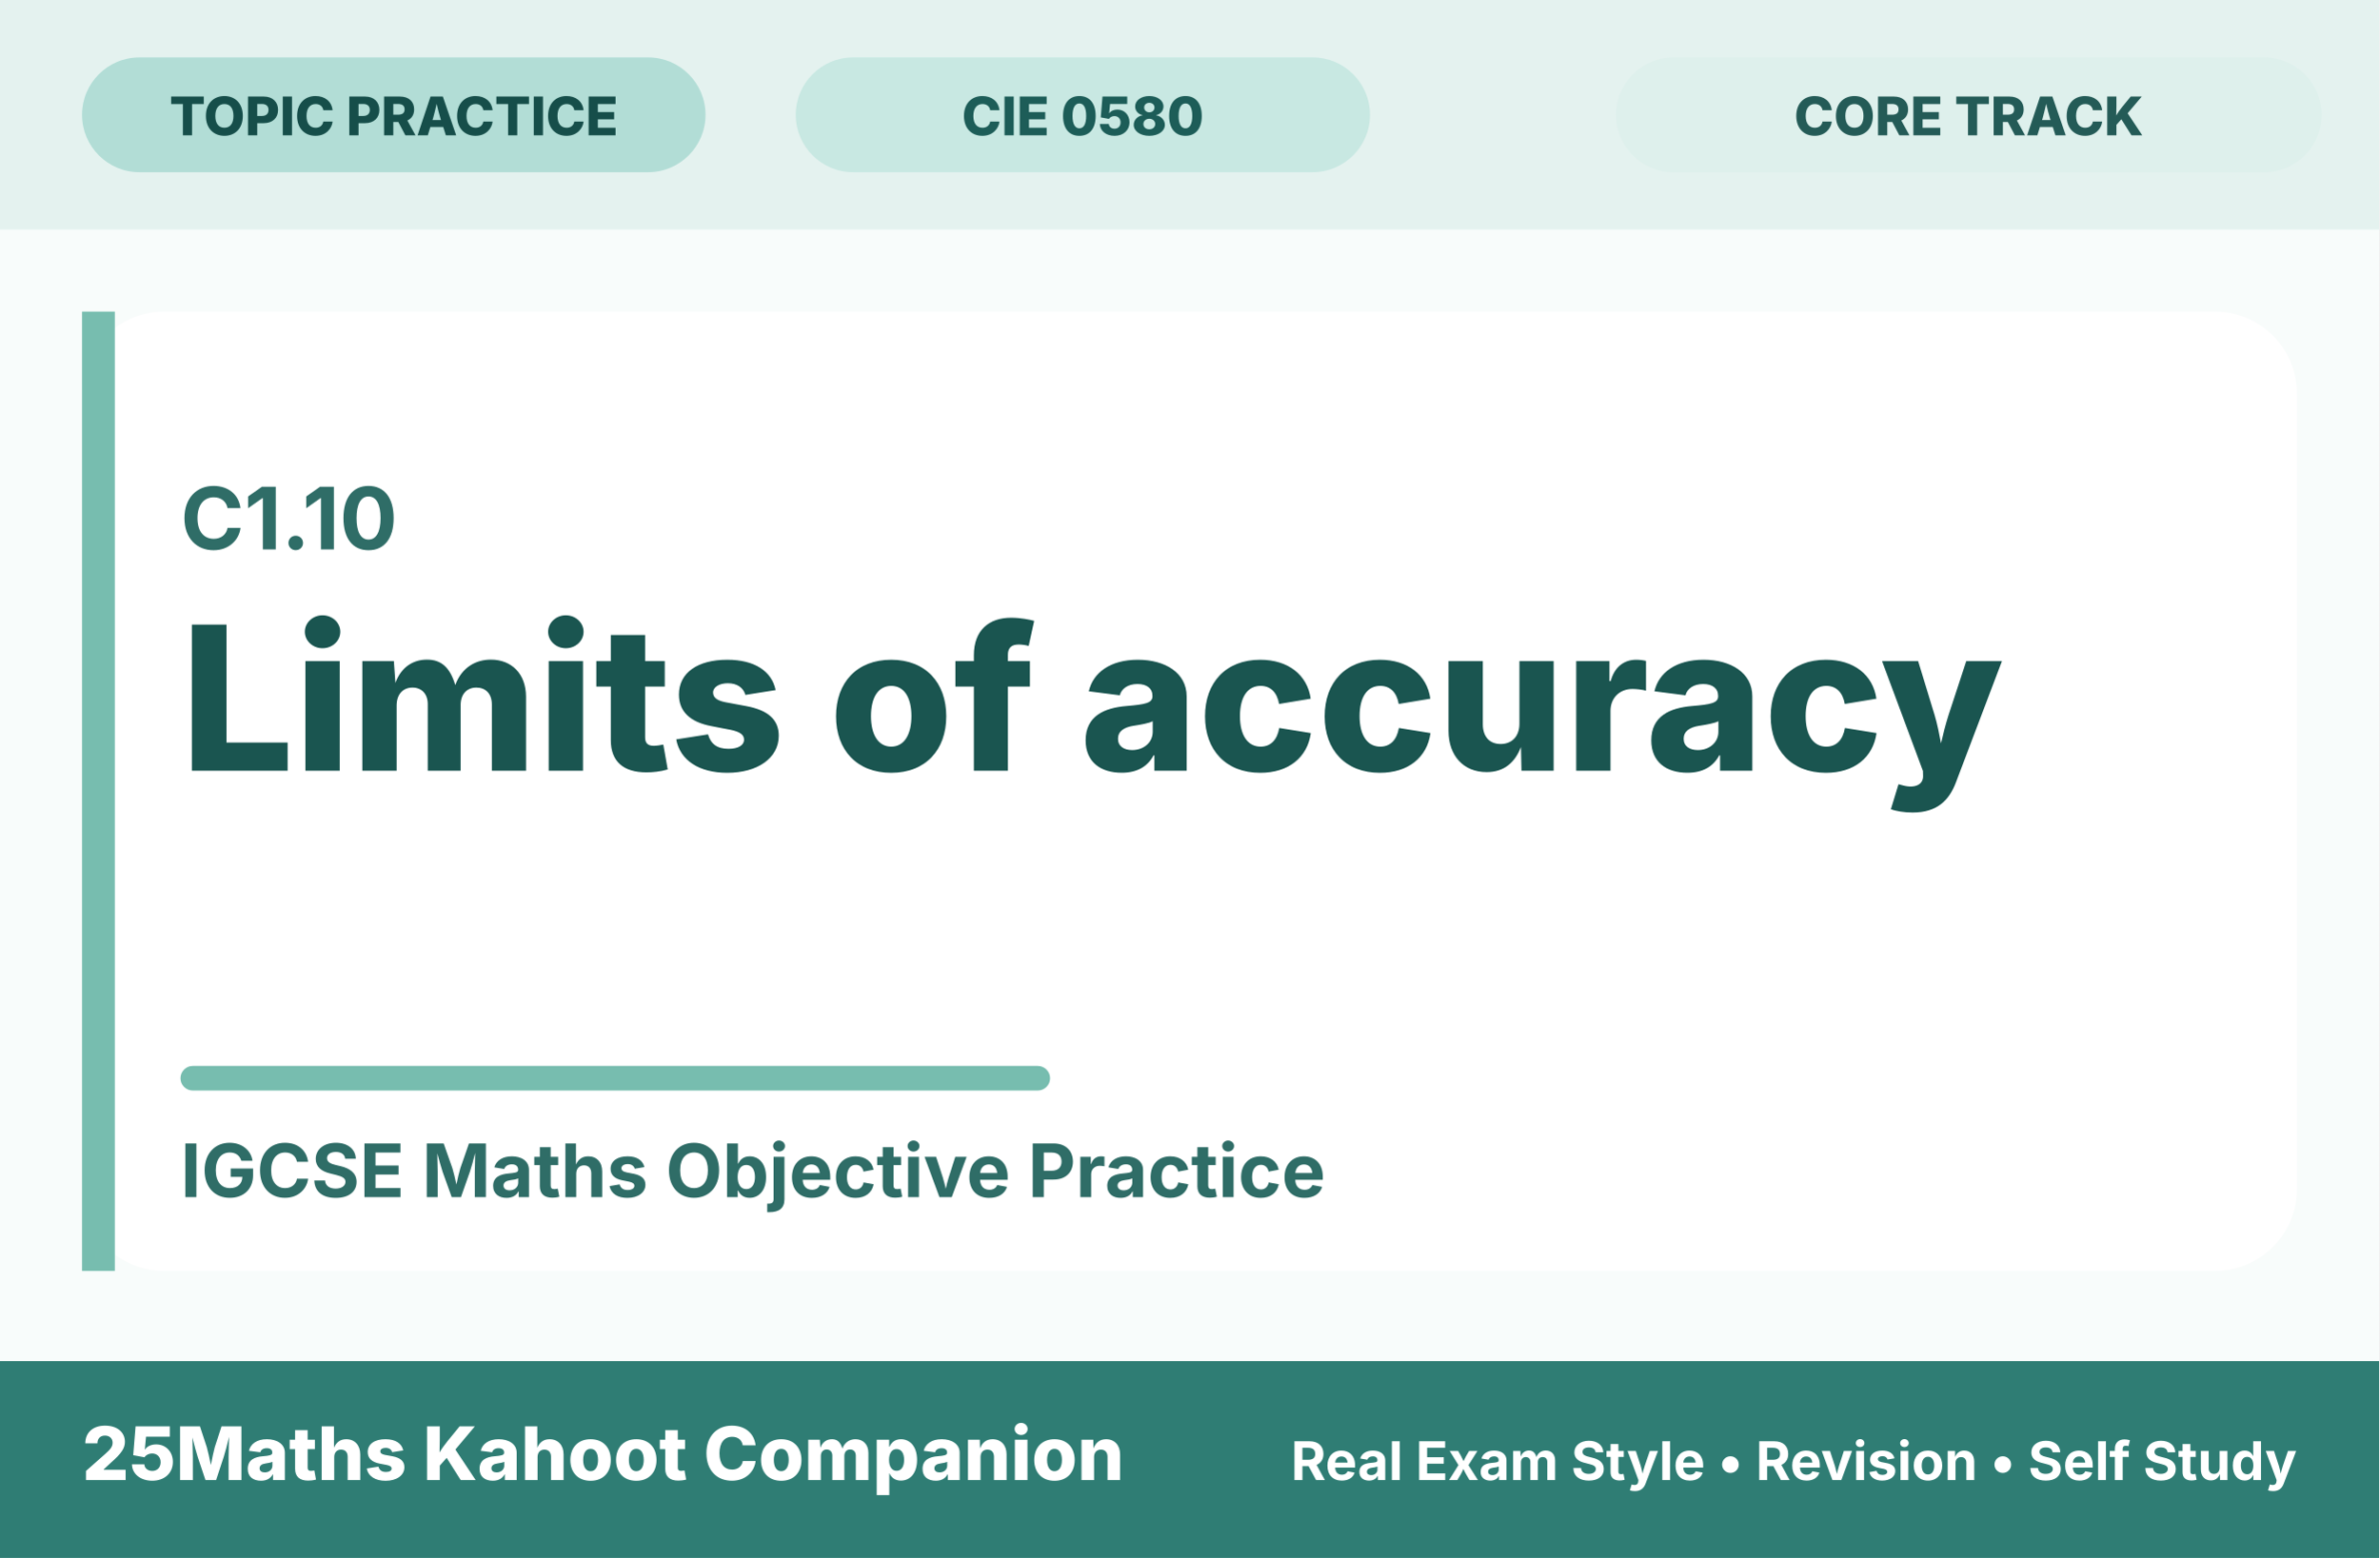
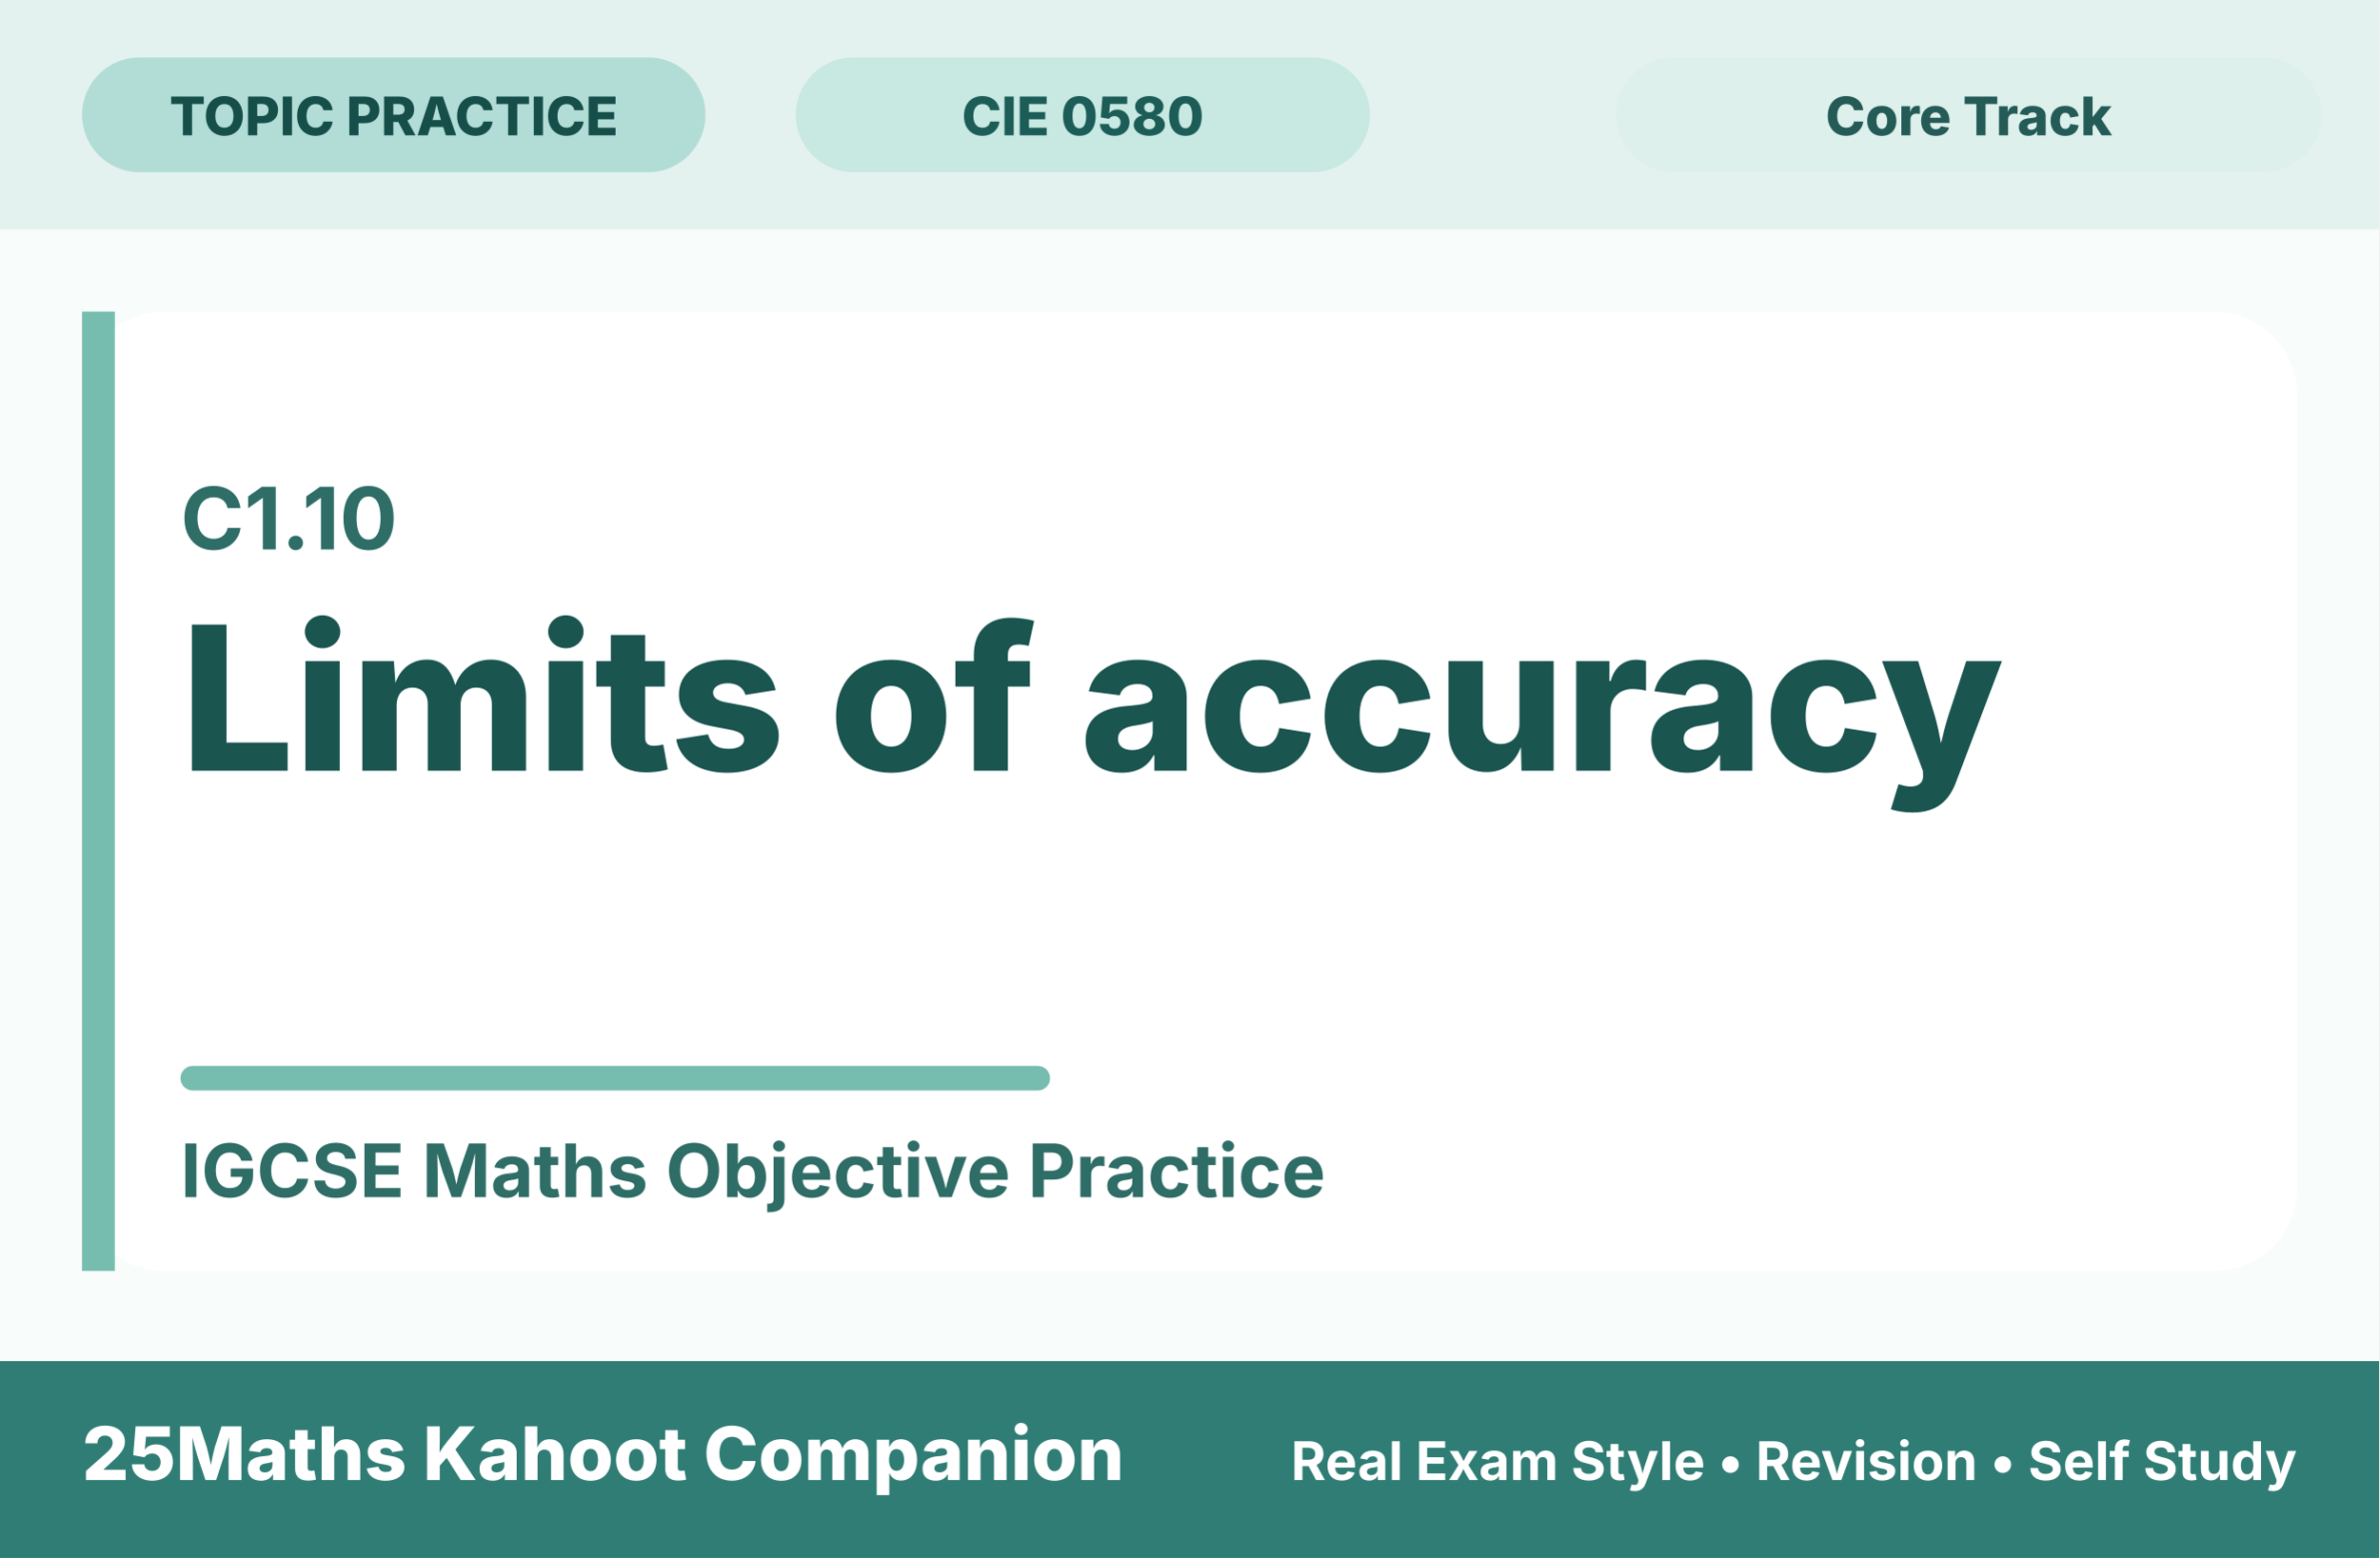
<svg xmlns="http://www.w3.org/2000/svg" width="2320" height="1520" viewBox="0 0 580 380" role="img" aria-label="C1.10 Kahoot cover" text-rendering="geometricPrecision" shape-rendering="geometricPrecision">
  <rect width="580" height="380" fill="#F8FCFB" />
  <rect x="0" y="0" width="580" height="56" fill="#E4F2EF" />
  <rect x="20" y="14" width="152" height="28" rx="14" fill="#B2DDD6" />
  <text x="96" y="33" text-anchor="middle" font-family="Avenir Next, Inter, Arial, sans-serif" font-size="13" font-weight="800" fill="#164E4A">TOPIC PRACTICE</text>
  <rect x="194" y="14" width="140" height="28" rx="14" fill="#C8E8E2" />
  <text x="264" y="33" text-anchor="middle" font-family="Avenir Next, Inter, Arial, sans-serif" font-size="13" font-weight="800" fill="#1D5D58">CIE 0580</text>
  <rect x="394" y="14" width="172" height="28" rx="14" fill="#DEF0EC" />
-   <text x="480" y="33" text-anchor="middle" font-family="Avenir Next, Inter, Arial, sans-serif" font-size="13" font-weight="800" fill="#245B57">CORE TRACK</text>
+   <text x="480" y="33" text-anchor="middle" font-family="Avenir Next, Inter, Arial, sans-serif" font-size="13" font-weight="800" fill="#245B57">Core Track</text>
  <rect x="20" y="76" width="540" height="234" rx="20" fill="#FFFFFF" />
  <rect x="20" y="76" width="8" height="234" fill="#77BDAF" />
  <text x="44" y="134" font-family="Avenir Next, Inter, Arial, sans-serif" font-size="21" font-weight="700" fill="#2F6D67">C1.10</text>
  <text x="44" y="188" font-family="Avenir Next, Inter, Arial, sans-serif" font-size="49" font-weight="800" fill="#1A5550">Limits of accuracy</text>
  <rect x="44" y="260" width="212" height="6" rx="3" fill="#77BDAF" />
  <text x="44" y="292" font-family="Avenir Next, Inter, Arial, sans-serif" font-size="18" font-weight="700" fill="#2F6D67">IGCSE Maths Objective Practice</text>
  <rect x="0" y="332" width="580" height="48" fill="#2F7D74" />
  <text x="20" y="361" font-family="Avenir Next, Inter, Arial, sans-serif" font-size="18" font-weight="800" fill="#FFFFFF">25Maths Kahoot Companion</text>
  <text x="560" y="361" text-anchor="end" font-family="Avenir Next, Inter, Arial, sans-serif" font-size="13" font-weight="700" fill="#FFFFFF">Real Exam Style • Revision • Self Study</text>
</svg>
